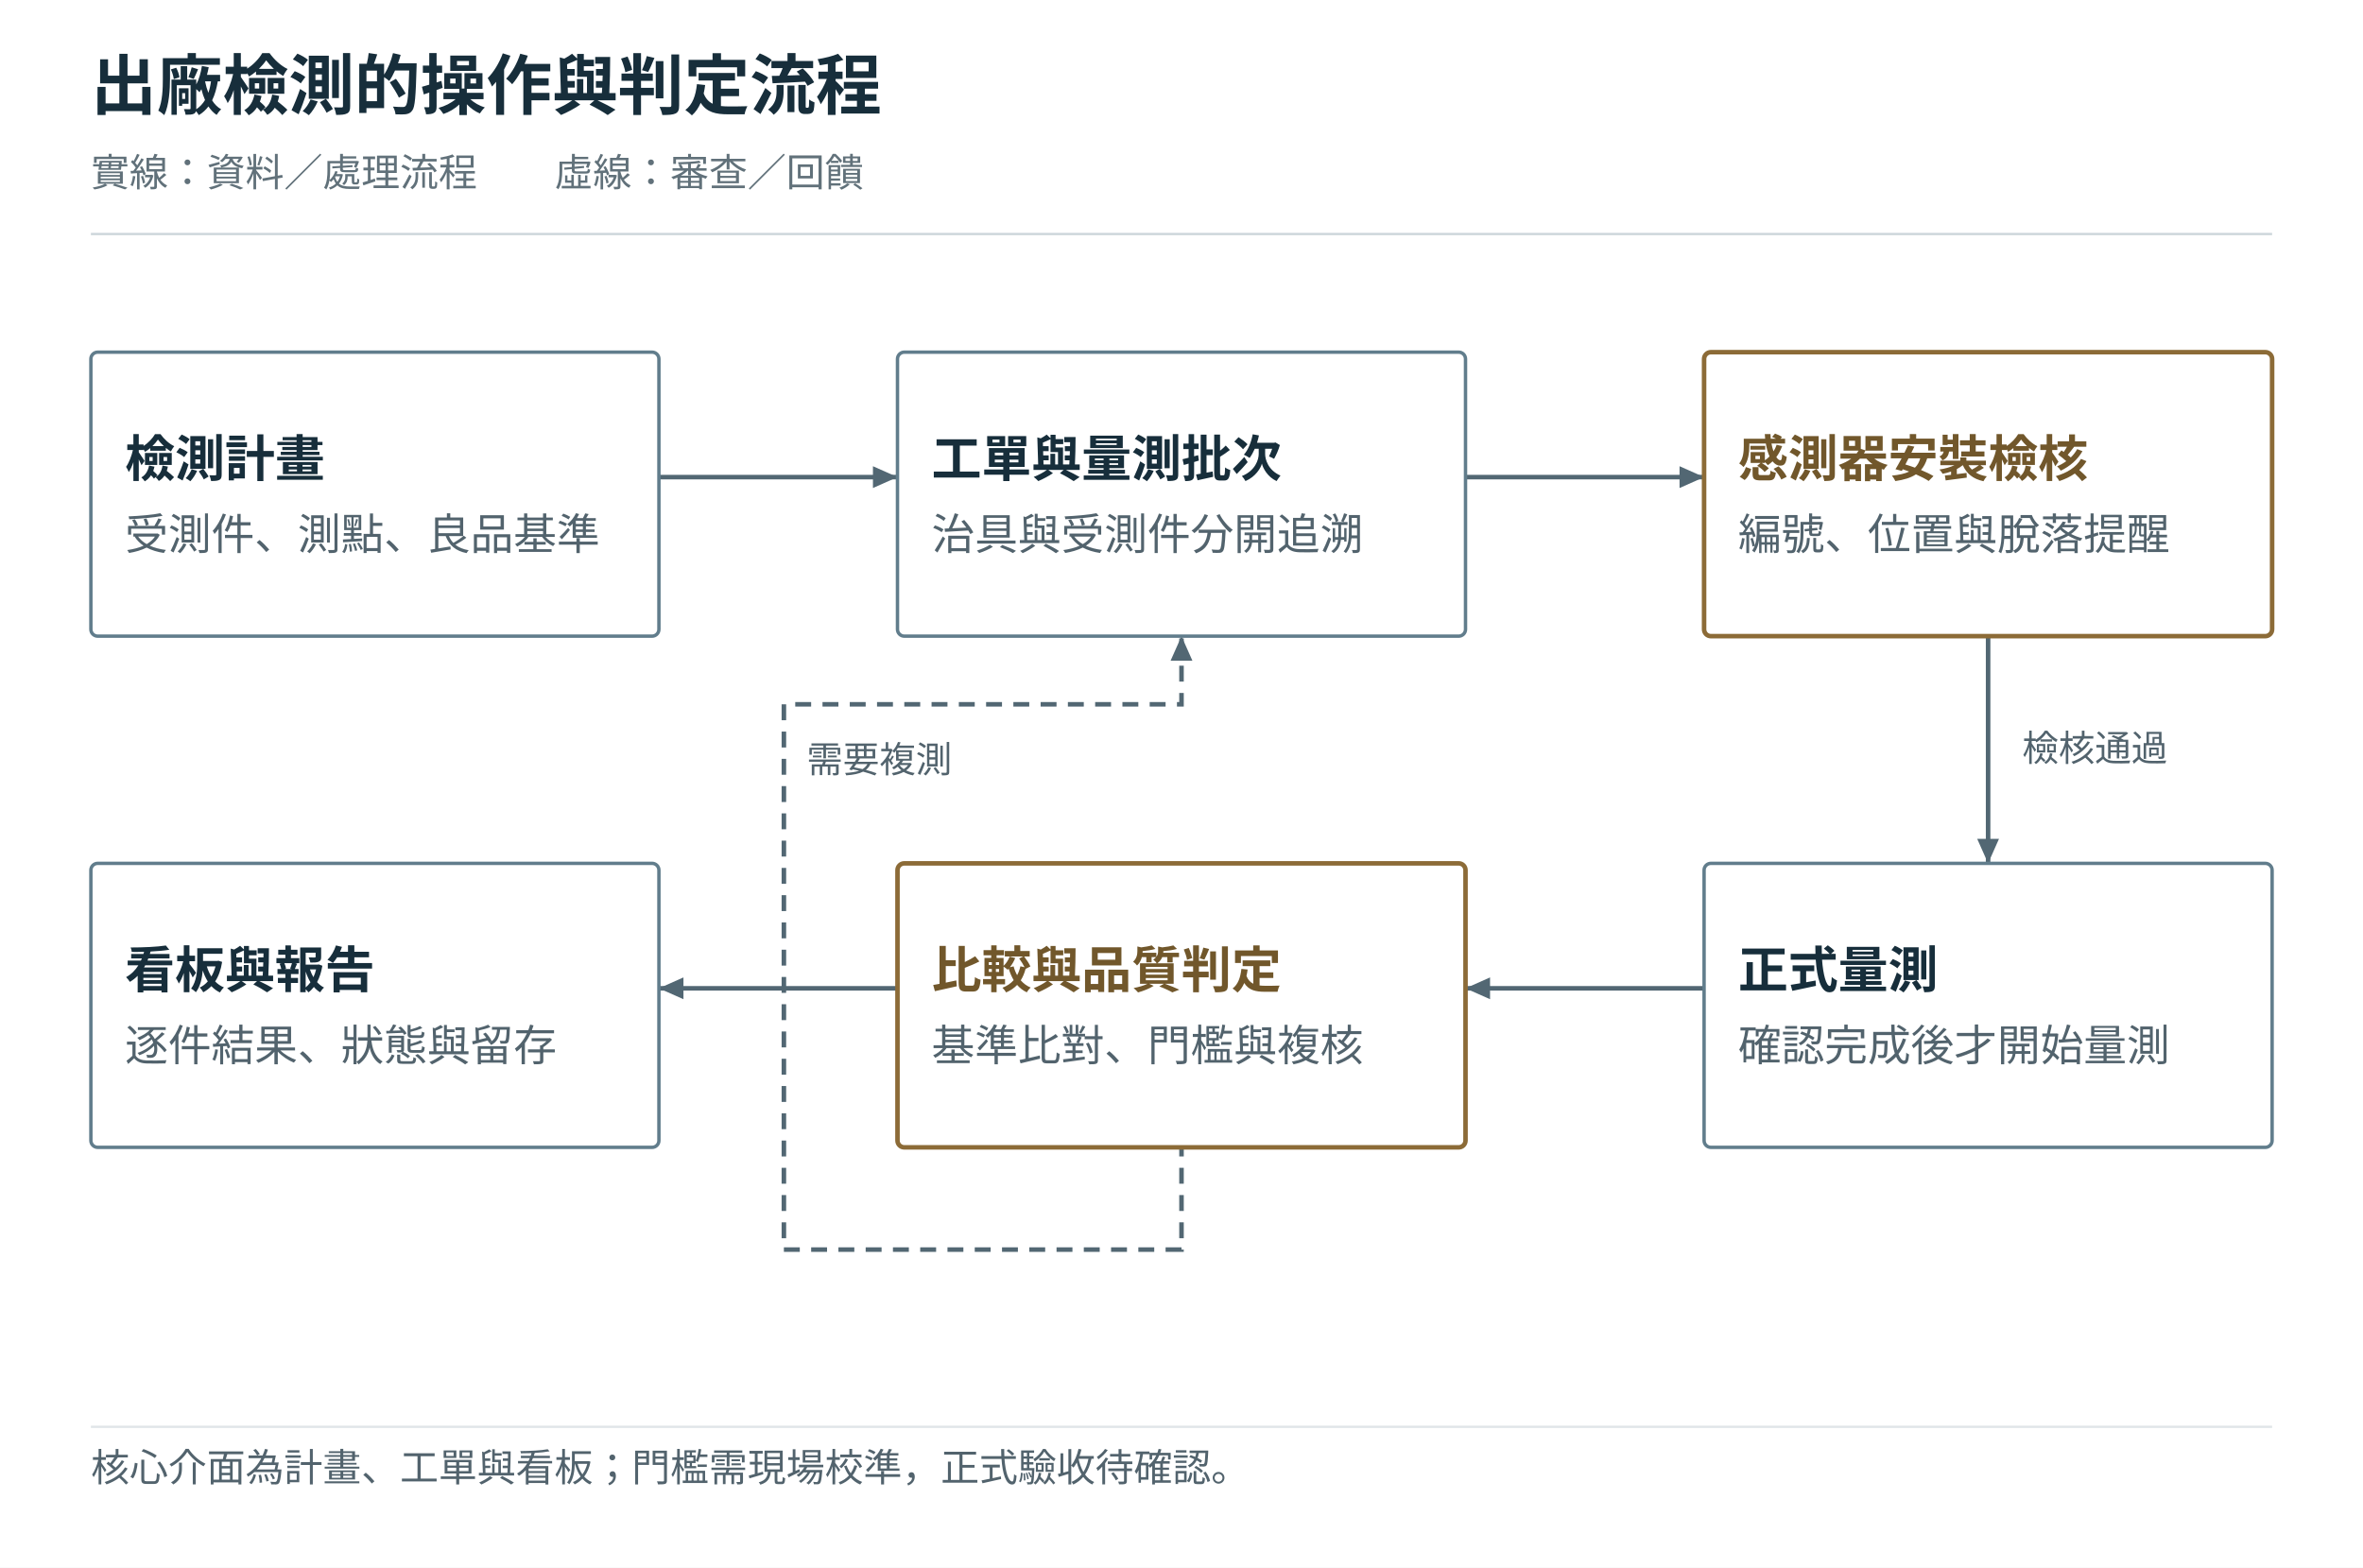
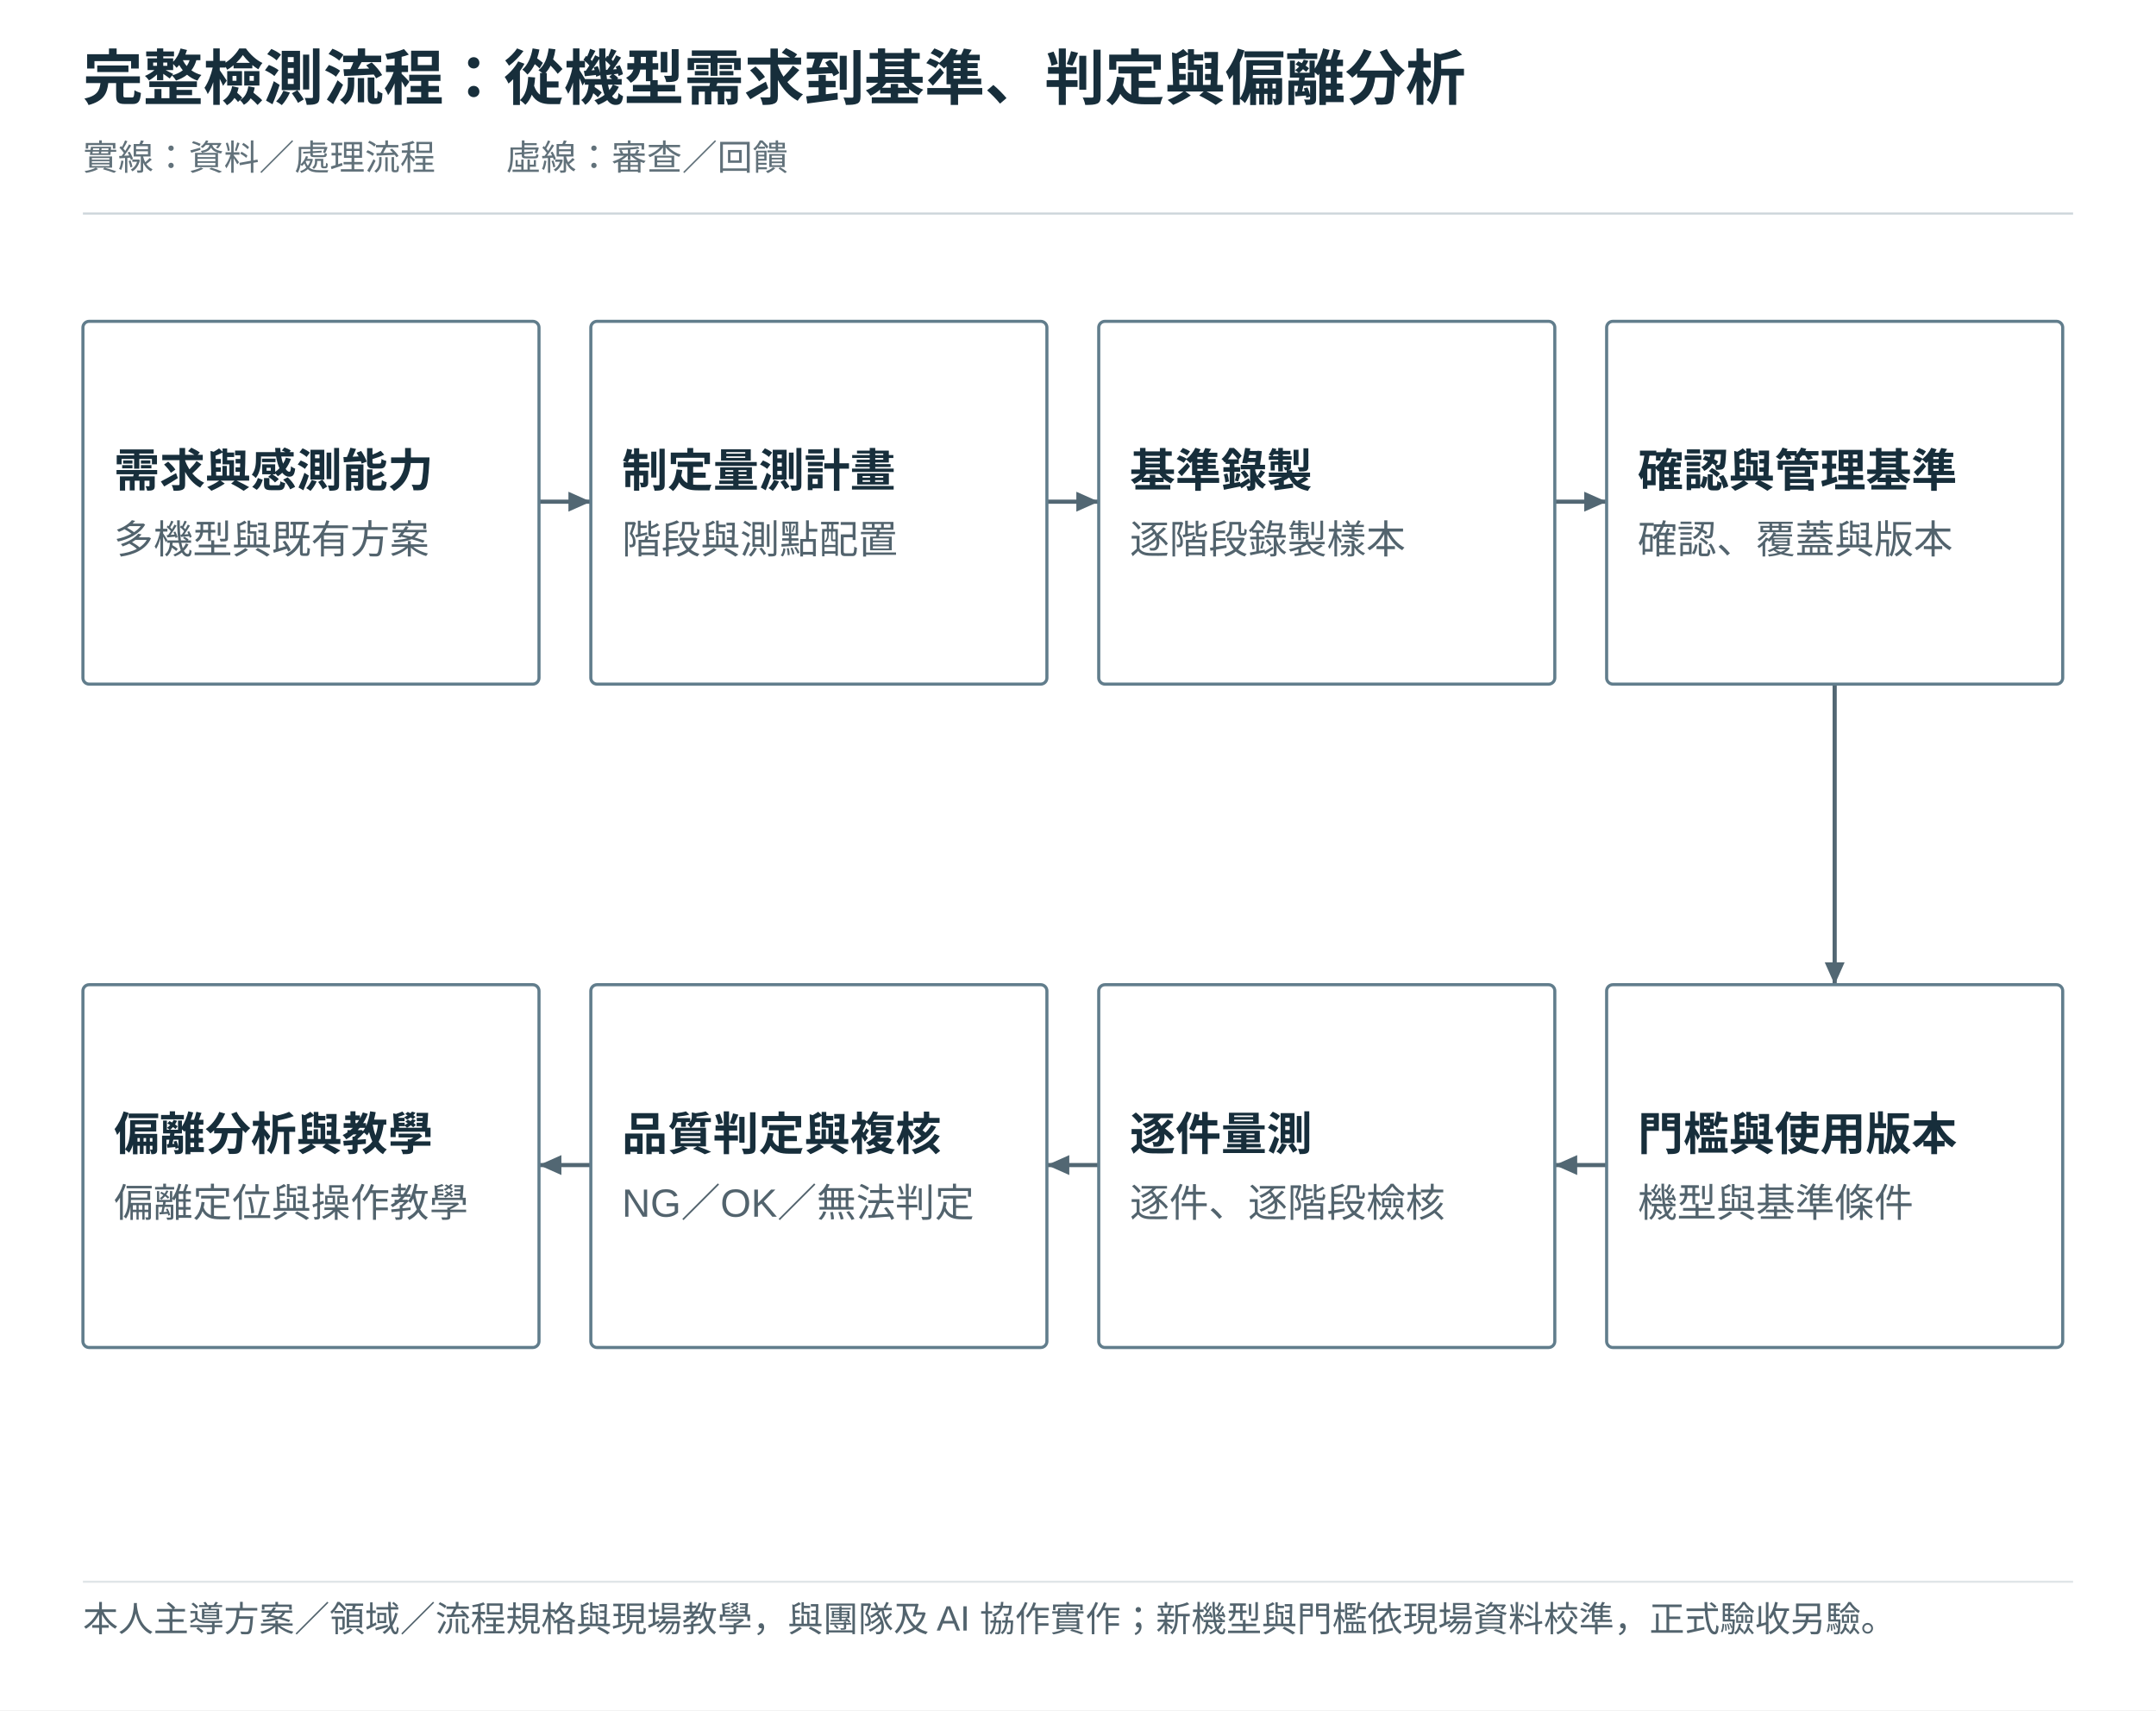
- <svg xmlns="http://www.w3.org/2000/svg" viewBox="0 0 1040 690" role="img" aria-labelledby="title desc" lang="zh-Hant">
+ <svg xmlns="http://www.w3.org/2000/svg" viewBox="0 0 1040 825" role="img" aria-labelledby="title desc" lang="zh-Hant">
  <defs>
    <marker id="equipment-inspection-zh" viewBox="0 0 10 10" refX="9" refY="5" markerWidth="6" markerHeight="6" orient="auto">
      <path d="M0 1L9 5L0 9Z" fill="#526773" />
    </marker>
  </defs>
-   <rect width="1040" height="690" fill="#fff" />
+   <rect width="1040" height="825" fill="#fff" />
  <g font-family="Arial,Microsoft JhengHei,sans-serif">
    <text x="40" y="48" fill="#172e3b" font-size="29" font-weight="600">
-       <tspan x="40" dy="0">出廠檢測的操作與判定流程</tspan>
+       <tspan x="40" dy="0">完整檢測流程：從機型需求到基準、判定與偏離分析</tspan>
    </text>
    <text x="40" y="82" fill="#61717a" font-size="17">
      <tspan x="40" dy="0">實線：資料／處理流程　　虛線：審查／回饋</tspan>
    </text>
    <path d="M40 103H1000" stroke="#ccd5da" />
-     <path d="M290 210H395" fill="none" stroke="#526773" stroke-width="2" marker-end="url(#equipment-inspection-zh)" />
-     <path d="M645 210H750" fill="none" stroke="#526773" stroke-width="2" marker-end="url(#equipment-inspection-zh)" />
-     <path d="M875 265V380" fill="none" stroke="#526773" stroke-width="2" marker-end="url(#equipment-inspection-zh)" />
-     <path d="M750 435H645" fill="none" stroke="#526773" stroke-width="2" marker-end="url(#equipment-inspection-zh)" />
-     <path d="M395 435H290" fill="none" stroke="#526773" stroke-width="2" marker-end="url(#equipment-inspection-zh)" />
-     <path d="M520 490V550H345V310H520V280" fill="none" stroke="#526773" stroke-width="2" stroke-dasharray="7 5" marker-end="url(#equipment-inspection-zh)" />
-     <rect x="40" y="155" width="250" height="125" rx="3" fill="#fff" stroke="#617d8c" stroke-width="1.5" />
-     <text x="55" y="209.76" fill="#172e3b" font-size="22" font-weight="600">
-       <tspan x="55" dy="0">檢測計畫</tspan>
+     <path d="M260 242H285" fill="none" stroke="#526773" stroke-width="2" marker-end="url(#equipment-inspection-zh)" />
+     <path d="M505 242H530" fill="none" stroke="#526773" stroke-width="2" marker-end="url(#equipment-inspection-zh)" />
+     <path d="M750 242H775" fill="none" stroke="#526773" stroke-width="2" marker-end="url(#equipment-inspection-zh)" />
+     <path d="M885 330V475" fill="none" stroke="#526773" stroke-width="2" marker-end="url(#equipment-inspection-zh)" />
+     <path d="M775 562H750" fill="none" stroke="#526773" stroke-width="2" marker-end="url(#equipment-inspection-zh)" />
+     <path d="M530 562H505" fill="none" stroke="#526773" stroke-width="2" marker-end="url(#equipment-inspection-zh)" />
+     <path d="M285 562H260" fill="none" stroke="#526773" stroke-width="2" marker-end="url(#equipment-inspection-zh)" />
+     <rect x="40" y="155" width="220" height="175" rx="3" fill="#fff" stroke="#617d8c" stroke-width="1.5" />
+     <text x="55" y="234.76" fill="#172e3b" font-size="22" font-weight="600">
+       <tspan x="55" dy="0">需求與感測能力</tspan>
    </text>
-     <text x="55" y="241.92" fill="#52636d" font-size="19">
-       <tspan x="55" dy="0">受測件、測點、良品基準</tspan>
+     <text x="55" y="266.92" fill="#52636d" font-size="19">
+       <tspan x="55" dy="0">多機型與既有方案</tspan>
    </text>
-     <rect x="395" y="155" width="250" height="125" rx="3" fill="#fff" stroke="#617d8c" stroke-width="1.5" />
-     <text x="410" y="209.76" fill="#172e3b" font-size="22" font-weight="600">
-       <tspan x="410" dy="0">工單與量測批次</tspan>
+     <rect x="285" y="155" width="220" height="175" rx="3" fill="#fff" stroke="#617d8c" stroke-width="1.5" />
+     <text x="300" y="234.76" fill="#172e3b" font-size="22" font-weight="600">
+       <tspan x="300" dy="0">制定量測計畫</tspan>
    </text>
-     <text x="410" y="241.92" fill="#52636d" font-size="19">
-       <tspan x="410" dy="0">治具與受測件分開追溯</tspan>
+     <text x="300" y="266.92" fill="#52636d" font-size="19">
+       <tspan x="300" dy="0">階段與測點配置</tspan>
    </text>
-     <rect x="750" y="155" width="250" height="125" rx="3" fill="#fff" stroke="#8c6b37" stroke-width="2" />
-     <text x="765" y="209.76" fill="#71572b" font-size="22" font-weight="600">
-       <tspan x="765" dy="0">感測器安裝檢核</tspan>
+     <rect x="530" y="155" width="220" height="175" rx="3" fill="#fff" stroke="#617d8c" stroke-width="1.5" />
+     <text x="545" y="234.76" fill="#172e3b" font-size="22" font-weight="600">
+       <tspan x="545" dy="0">基準錄製</tspan>
    </text>
-     <text x="765" y="241.92" fill="#52636d" font-size="19">
-       <tspan x="765" dy="0">編號、位置與脫落提醒</tspan>
+     <text x="545" y="266.92" fill="#52636d" font-size="19">
+       <tspan x="545" dy="0">逐階段錄製樣本</tspan>
    </text>
-     <rect x="750" y="380" width="250" height="125" rx="3" fill="#fff" stroke="#617d8c" stroke-width="1.5" />
-     <text x="765" y="434.76" fill="#172e3b" font-size="22" font-weight="600">
-       <tspan x="765" dy="0">正式量測</tspan>
+     <rect x="775" y="155" width="220" height="175" rx="3" fill="#fff" stroke="#617d8c" stroke-width="1.5" />
+     <text x="790" y="234.76" fill="#172e3b" font-size="22" font-weight="600">
+       <tspan x="790" dy="0">確認與管理基準</tspan>
    </text>
-     <text x="765" y="466.92" fill="#52636d" font-size="19">
-       <tspan x="765" dy="0">確認完成後才開始量測</tspan>
+     <text x="790" y="266.92" fill="#52636d" font-size="19">
+       <tspan x="790" dy="0">確認、覆蓋與版本</tspan>
    </text>
-     <rect x="395" y="380" width="250" height="125" rx="3" fill="#fff" stroke="#8c6b37" stroke-width="2" />
-     <text x="410" y="434.76" fill="#71572b" font-size="22" font-weight="600">
-       <tspan x="410" dy="0">比較與品質判定</tspan>
+     <rect x="40" y="475" width="220" height="175" rx="3" fill="#fff" stroke="#617d8c" stroke-width="1.5" />
+     <text x="55" y="554.76" fill="#172e3b" font-size="22" font-weight="600">
+       <tspan x="55" dy="0">偏離分析與教學</tspan>
    </text>
-     <text x="410" y="466.92" fill="#52636d" font-size="19">
-       <tspan x="410" dy="0">基準比對、門檻與複核</tspan>
+     <text x="55" y="586.92" fill="#52636d" font-size="19">
+       <tspan x="55" dy="0">偏離定位與操作教學</tspan>
    </text>
-     <rect x="40" y="380" width="250" height="125" rx="3" fill="#fff" stroke="#617d8c" stroke-width="1.5" />
-     <text x="55" y="434.76" fill="#172e3b" font-size="22" font-weight="600">
-       <tspan x="55" dy="0">看板與報告</tspan>
+     <rect x="285" y="475" width="220" height="175" rx="3" fill="#fff" stroke="#617d8c" stroke-width="1.5" />
+     <text x="300" y="554.76" fill="#172e3b" font-size="22" font-weight="600">
+       <tspan x="300" dy="0">品質判定與複核</tspan>
    </text>
-     <text x="55" y="466.92" fill="#52636d" font-size="19">
-       <tspan x="55" dy="0">逐件結果、狀態與留存</tspan>
+     <text x="300" y="586.92" fill="#52636d" font-size="19">
+       <tspan x="300" dy="0">NG／OK／無法判定</tspan>
    </text>
-     <rect x="886" y="318" width="76" height="23.48" fill="#fff" />
-     <text x="890" y="335" fill="#52636d" font-size="16">
-       <tspan x="890" dy="0">檢核通過</tspan>
+     <rect x="530" y="475" width="220" height="175" rx="3" fill="#fff" stroke="#617d8c" stroke-width="1.5" />
+     <text x="545" y="554.76" fill="#172e3b" font-size="22" font-weight="600">
+       <tspan x="545" dy="0">逐件量測</tspan>
    </text>
-     <rect x="351" y="323" width="76" height="23.48" fill="#fff" />
-     <text x="355" y="340" fill="#52636d" font-size="16">
-       <tspan x="355" dy="0">需要複測</tspan>
+     <text x="545" y="586.92" fill="#52636d" font-size="19">
+       <tspan x="545" dy="0">逐件、逐階段檢核</tspan>
    </text>
-     <path d="M40 628H1000" stroke="#e0e5e8" />
-     <text x="40" y="652" fill="#52636d" font-size="17">
-       <tspan x="40" dy="0">核心介面為計畫、工單與看板；門檻需現場校準，正式驗收待確認。</tspan>
+     <rect x="775" y="475" width="220" height="175" rx="3" fill="#fff" stroke="#617d8c" stroke-width="1.5" />
+     <text x="790" y="554.76" fill="#172e3b" font-size="22" font-weight="600">
+       <tspan x="790" dy="0">門檻與使用版本</tspan>
+     </text>
+     <text x="790" y="586.92" fill="#52636d" font-size="19">
+       <tspan x="790" dy="0">機型與基準條件</tspan>
+     </text>
+     <path d="M40 763H1000" stroke="#e0e5e8" />
+     <text x="40" y="787" fill="#52636d" font-size="17">
+       <tspan x="40" dy="0">本人主導方案／領域／流程規格與現場教學，與團隊及 AI 協作實作；新機型與門檻依現場資料校準，正式驗收另驗。</tspan>
    </text>
  </g>
</svg>
